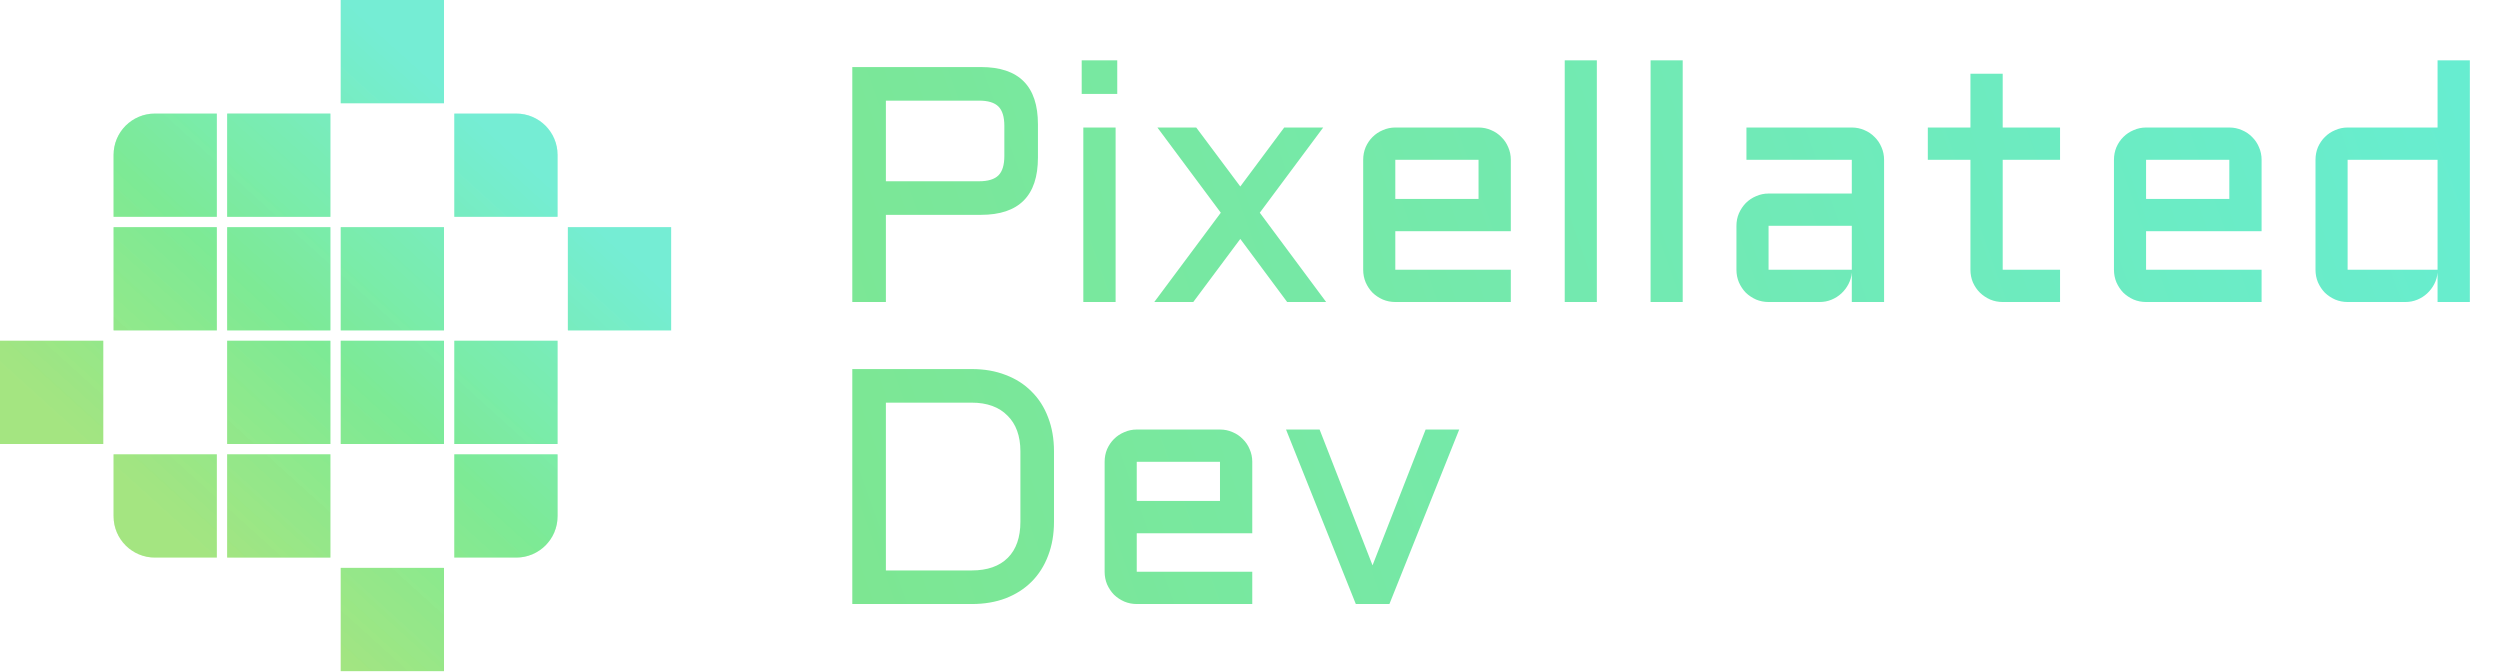
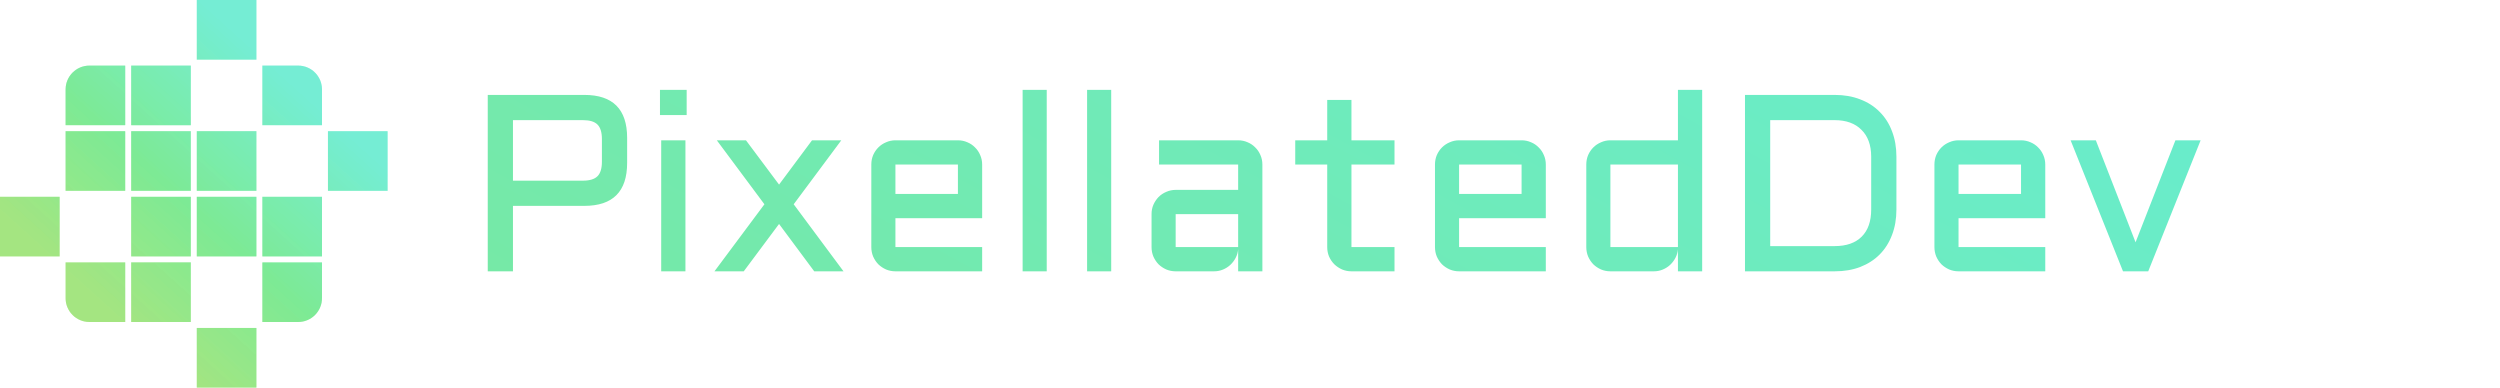
- <svg xmlns="http://www.w3.org/2000/svg" width="149" height="40" viewBox="0 0 149 40" fill="none">
-   <path d="M50.797 18V3.996H58.463C60.728 3.996 61.861 5.132 61.861 7.404V9.396C61.861 11.669 60.728 12.805 58.463 12.805H52.799V18H50.797ZM52.799 10.803H58.355C58.889 10.803 59.273 10.685 59.508 10.451C59.742 10.217 59.859 9.833 59.859 9.299V7.502C59.859 6.968 59.742 6.584 59.508 6.35C59.273 6.115 58.889 5.998 58.355 5.998H52.799V10.803ZM66.49 7.6V18H64.566V7.6H66.49ZM64.469 3.596H66.588V5.598H64.469V3.596ZM78.863 7.6L75.084 12.678L79.039 18H76.715L73.922 14.24L71.119 18H68.795L72.76 12.678L68.981 7.6H71.295L73.922 11.115L76.539 7.6H78.863ZM90.045 13.781H83.16V16.076H90.045V18H83.16C82.9 18 82.652 17.951 82.418 17.854C82.184 17.749 81.978 17.613 81.803 17.443C81.633 17.268 81.497 17.062 81.393 16.828C81.295 16.594 81.246 16.343 81.246 16.076V9.523C81.246 9.257 81.295 9.006 81.393 8.771C81.497 8.537 81.633 8.335 81.803 8.166C81.978 7.99 82.184 7.854 82.418 7.756C82.652 7.652 82.9 7.6 83.16 7.6H88.121C88.388 7.6 88.639 7.652 88.873 7.756C89.107 7.854 89.309 7.99 89.478 8.166C89.654 8.335 89.791 8.537 89.889 8.771C89.993 9.006 90.045 9.257 90.045 9.523V13.781ZM83.16 9.523V11.857H88.121V9.523H83.16ZM95.172 3.596V18H93.258V3.596H95.172ZM100.289 3.596V18H98.375V3.596H100.289ZM103.492 13.459C103.492 13.192 103.541 12.945 103.639 12.717C103.743 12.482 103.88 12.277 104.049 12.102C104.225 11.926 104.43 11.789 104.664 11.691C104.898 11.587 105.146 11.535 105.406 11.535H110.367V9.523H104.088V7.6H110.367C110.634 7.6 110.885 7.652 111.119 7.756C111.354 7.854 111.555 7.99 111.725 8.166C111.9 8.335 112.037 8.537 112.135 8.771C112.239 9.006 112.291 9.257 112.291 9.523V18H110.367V16.242C110.348 16.483 110.283 16.711 110.172 16.926C110.061 17.141 109.918 17.329 109.742 17.492C109.573 17.648 109.378 17.772 109.156 17.863C108.935 17.954 108.701 18 108.453 18H105.406C105.146 18 104.898 17.951 104.664 17.854C104.43 17.749 104.225 17.613 104.049 17.443C103.88 17.268 103.743 17.062 103.639 16.828C103.541 16.594 103.492 16.343 103.492 16.076V13.459ZM105.406 16.076H110.367V13.459H105.406V16.076ZM114.898 7.6H117.438V4.396H119.361V7.6H122.779V9.523H119.361V16.076H122.779V18H119.361C119.101 18 118.854 17.951 118.619 17.854C118.385 17.749 118.18 17.613 118.004 17.443C117.828 17.268 117.688 17.062 117.584 16.828C117.486 16.594 117.438 16.343 117.438 16.076V9.523H114.898V7.6ZM134.791 13.781H127.906V16.076H134.791V18H127.906C127.646 18 127.398 17.951 127.164 17.854C126.93 17.749 126.725 17.613 126.549 17.443C126.38 17.268 126.243 17.062 126.139 16.828C126.041 16.594 125.992 16.343 125.992 16.076V9.523C125.992 9.257 126.041 9.006 126.139 8.771C126.243 8.537 126.38 8.335 126.549 8.166C126.725 7.99 126.93 7.854 127.164 7.756C127.398 7.652 127.646 7.6 127.906 7.6H132.867C133.134 7.6 133.385 7.652 133.619 7.756C133.854 7.854 134.055 7.99 134.225 8.166C134.4 8.335 134.537 8.537 134.635 8.771C134.739 9.006 134.791 9.257 134.791 9.523V13.781ZM127.906 9.523V11.857H132.867V9.523H127.906ZM138.004 9.523C138.004 9.257 138.053 9.006 138.15 8.771C138.255 8.537 138.391 8.335 138.561 8.166C138.736 7.99 138.941 7.854 139.176 7.756C139.41 7.652 139.658 7.6 139.918 7.6H145.279V3.596H147.203V18H145.279V16.242C145.26 16.483 145.195 16.711 145.084 16.926C144.973 17.141 144.83 17.329 144.654 17.492C144.485 17.648 144.29 17.772 144.068 17.863C143.847 17.954 143.613 18 143.365 18H139.918C139.658 18 139.41 17.951 139.176 17.854C138.941 17.749 138.736 17.613 138.561 17.443C138.391 17.268 138.255 17.062 138.15 16.828C138.053 16.594 138.004 16.343 138.004 16.076V9.523ZM139.918 16.076H145.279V9.523H139.918V16.076ZM57.916 33.998C58.847 33.998 59.563 33.747 60.065 33.246C60.566 32.745 60.816 32.029 60.816 31.098V26.898C60.816 26.443 60.751 26.036 60.621 25.678C60.491 25.32 60.299 25.017 60.045 24.77C59.797 24.516 59.495 24.324 59.137 24.193C58.779 24.063 58.372 23.998 57.916 23.998H52.799V33.998H57.916ZM50.797 36V21.996H57.916C58.665 21.996 59.339 22.113 59.938 22.348C60.543 22.576 61.057 22.904 61.48 23.334C61.91 23.757 62.239 24.271 62.467 24.877C62.701 25.482 62.818 26.156 62.818 26.898V31.098C62.818 31.84 62.701 32.514 62.467 33.119C62.239 33.725 61.91 34.242 61.48 34.672C61.057 35.095 60.543 35.424 59.938 35.658C59.339 35.886 58.665 36 57.916 36H50.797ZM74.635 31.781H67.75V34.076H74.635V36H67.75C67.49 36 67.242 35.951 67.008 35.853C66.773 35.749 66.568 35.613 66.393 35.443C66.223 35.268 66.087 35.062 65.982 34.828C65.885 34.594 65.836 34.343 65.836 34.076V27.523C65.836 27.256 65.885 27.006 65.982 26.771C66.087 26.537 66.223 26.335 66.393 26.166C66.568 25.99 66.773 25.854 67.008 25.756C67.242 25.652 67.49 25.6 67.75 25.6H72.711C72.978 25.6 73.228 25.652 73.463 25.756C73.697 25.854 73.899 25.99 74.068 26.166C74.244 26.335 74.381 26.537 74.478 26.771C74.583 27.006 74.635 27.256 74.635 27.523V31.781ZM67.75 27.523V29.857H72.711V27.523H67.75ZM80.807 36L76.647 25.6H78.648L81.803 33.695L84.967 25.6H86.969L82.809 36H80.807Z" fill="url(#paint0_linear_7_84)" />
+ <svg xmlns="http://www.w3.org/2000/svg" width="258" height="40" viewBox="0 0 258 40" fill="none">
+   <path d="M50.336 28V9.795H60.302C63.247 9.795 64.72 11.272 64.72 14.226V16.815C64.72 19.769 63.247 21.246 60.302 21.246H52.938V28H50.336ZM52.938 18.644H60.162C60.856 18.644 61.355 18.491 61.66 18.186C61.965 17.882 62.117 17.383 62.117 16.689V14.352C62.117 13.659 61.965 13.159 61.66 12.854C61.355 12.55 60.856 12.398 60.162 12.398H52.938V18.644ZM70.737 14.479V28H68.236V14.479H70.737ZM68.109 9.274H70.864V11.877H68.109V9.274ZM86.822 14.479L81.909 21.081L87.051 28H84.029L80.398 23.112L76.755 28H73.733L78.888 21.081L73.975 14.479H76.983L80.398 19.05L83.801 14.479H86.822ZM101.358 22.516H92.408V25.499H101.358V28H92.408C92.07 28 91.748 27.936 91.443 27.81C91.139 27.674 90.872 27.496 90.644 27.276C90.424 27.048 90.246 26.781 90.11 26.477C89.983 26.172 89.92 25.846 89.92 25.499V16.98C89.92 16.634 89.983 16.308 90.11 16.003C90.246 15.698 90.424 15.436 90.644 15.216C90.872 14.987 91.139 14.81 91.443 14.683C91.748 14.547 92.07 14.479 92.408 14.479H98.857C99.204 14.479 99.53 14.547 99.835 14.683C100.14 14.81 100.402 14.987 100.622 15.216C100.851 15.436 101.028 15.698 101.155 16.003C101.291 16.308 101.358 16.634 101.358 16.98V22.516ZM92.408 16.98V20.015H98.857V16.98H92.408ZM108.023 9.274V28H105.535V9.274H108.023ZM114.676 9.274V28H112.188V9.274H114.676ZM118.84 22.097C118.84 21.75 118.903 21.428 119.03 21.132C119.166 20.827 119.343 20.561 119.563 20.332C119.792 20.104 120.059 19.926 120.363 19.799C120.668 19.663 120.99 19.596 121.328 19.596H127.777V16.98H119.614V14.479H127.777C128.124 14.479 128.45 14.547 128.755 14.683C129.06 14.81 129.322 14.987 129.542 15.216C129.771 15.436 129.948 15.698 130.075 16.003C130.211 16.308 130.278 16.634 130.278 16.98V28H127.777V25.715C127.752 26.028 127.667 26.324 127.523 26.604C127.38 26.883 127.193 27.128 126.965 27.34C126.745 27.543 126.491 27.704 126.203 27.822C125.915 27.941 125.611 28 125.289 28H121.328C120.99 28 120.668 27.936 120.363 27.81C120.059 27.674 119.792 27.496 119.563 27.276C119.343 27.048 119.166 26.781 119.03 26.477C118.903 26.172 118.84 25.846 118.84 25.499V22.097ZM121.328 25.499H127.777V22.097H121.328V25.499ZM133.668 14.479H136.969V10.315H139.47V14.479H143.913V16.98H139.47V25.499H143.913V28H139.47C139.131 28 138.81 27.936 138.505 27.81C138.2 27.674 137.934 27.496 137.705 27.276C137.477 27.048 137.295 26.781 137.159 26.477C137.032 26.172 136.969 25.846 136.969 25.499V16.98H133.668V14.479ZM159.528 22.516H150.578V25.499H159.528V28H150.578C150.24 28 149.918 27.936 149.613 27.81C149.309 27.674 149.042 27.496 148.813 27.276C148.593 27.048 148.416 26.781 148.28 26.477C148.153 26.172 148.09 25.846 148.09 25.499V16.98C148.09 16.634 148.153 16.308 148.28 16.003C148.416 15.698 148.593 15.436 148.813 15.216C149.042 14.987 149.309 14.81 149.613 14.683C149.918 14.547 150.24 14.479 150.578 14.479H157.027C157.374 14.479 157.7 14.547 158.005 14.683C158.31 14.81 158.572 14.987 158.792 15.216C159.021 15.436 159.198 15.698 159.325 16.003C159.461 16.308 159.528 16.634 159.528 16.98V22.516ZM150.578 16.98V20.015H157.027V16.98H150.578ZM163.705 16.98C163.705 16.634 163.769 16.308 163.896 16.003C164.031 15.698 164.209 15.436 164.429 15.216C164.657 14.987 164.924 14.81 165.229 14.683C165.533 14.547 165.855 14.479 166.193 14.479H173.163V9.274H175.664V28H173.163V25.715C173.138 26.028 173.053 26.324 172.909 26.604C172.765 26.883 172.579 27.128 172.351 27.34C172.131 27.543 171.877 27.704 171.589 27.822C171.301 27.941 170.996 28 170.675 28H166.193C165.855 28 165.533 27.936 165.229 27.81C164.924 27.674 164.657 27.496 164.429 27.276C164.209 27.048 164.031 26.781 163.896 26.477C163.769 26.172 163.705 25.846 163.705 25.499V16.98ZM166.193 25.499H173.163V16.98H166.193V25.499ZM189.337 25.398C190.547 25.398 191.478 25.072 192.13 24.42C192.782 23.768 193.107 22.837 193.107 21.627V16.168C193.107 15.575 193.023 15.046 192.854 14.581C192.684 14.116 192.435 13.722 192.104 13.4C191.783 13.07 191.389 12.821 190.924 12.651C190.458 12.482 189.929 12.398 189.337 12.398H182.685V25.398H189.337ZM180.082 28V9.795H189.337C190.31 9.795 191.186 9.947 191.965 10.252C192.752 10.548 193.421 10.976 193.971 11.534C194.529 12.084 194.957 12.753 195.253 13.54C195.558 14.327 195.71 15.203 195.71 16.168V21.627C195.71 22.592 195.558 23.468 195.253 24.255C194.957 25.042 194.529 25.715 193.971 26.273C193.421 26.824 192.752 27.251 191.965 27.556C191.186 27.852 190.31 28 189.337 28H180.082ZM211.071 22.516H202.121V25.499H211.071V28H202.121C201.783 28 201.461 27.936 201.156 27.81C200.852 27.674 200.585 27.496 200.356 27.276C200.136 27.048 199.959 26.781 199.823 26.477C199.696 26.172 199.633 25.846 199.633 25.499V16.98C199.633 16.634 199.696 16.308 199.823 16.003C199.959 15.698 200.136 15.436 200.356 15.216C200.585 14.987 200.852 14.81 201.156 14.683C201.461 14.547 201.783 14.479 202.121 14.479H208.57C208.917 14.479 209.243 14.547 209.548 14.683C209.853 14.81 210.115 14.987 210.335 15.216C210.563 15.436 210.741 15.698 210.868 16.003C211.004 16.308 211.071 16.634 211.071 16.98V22.516ZM202.121 16.98V20.015H208.57V16.98H202.121ZM219.095 28L213.687 14.479H216.289L220.39 25.004L224.503 14.479H227.105L221.697 28H219.095Z" fill="url(#paint0_linear_7_84)" />
  <g opacity="0.4">
    <path d="M6.769 9.231C6.769 7.871 7.871 6.769 9.231 6.769H12.923V12.923H6.769V9.231Z" fill="url(#paint1_linear_7_84)" />
    <path d="M6.769 13.539H12.923V19.692H6.769V13.539Z" fill="url(#paint2_linear_7_84)" />
    <path d="M0 20.308H6.154V26.462H0V20.308Z" fill="url(#paint3_linear_7_84)" />
    <path d="M6.769 27.077H12.923V33.231H9.231C7.871 33.231 6.769 32.129 6.769 30.769V27.077Z" fill="url(#paint4_linear_7_84)" />
    <path d="M13.539 6.769H19.692V12.923H13.539V6.769Z" fill="url(#paint5_linear_7_84)" />
    <path d="M13.539 13.539H19.692V19.692H13.539V13.539Z" fill="url(#paint6_linear_7_84)" />
    <path d="M13.539 20.308H19.692V26.462H13.539V20.308Z" fill="url(#paint7_linear_7_84)" />
    <path d="M13.539 27.077H19.692V33.231H13.539V27.077Z" fill="url(#paint8_linear_7_84)" />
    <path d="M20.308 0H26.462V6.154H20.308V0Z" fill="url(#paint9_linear_7_84)" />
    <path d="M20.308 13.539H26.462V19.692H20.308V13.539Z" fill="url(#paint10_linear_7_84)" />
    <path d="M20.308 20.308H26.462V26.462H20.308V20.308Z" fill="url(#paint11_linear_7_84)" />
    <path d="M20.308 33.846H26.462V40H20.308V33.846Z" fill="url(#paint12_linear_7_84)" />
    <path d="M27.077 6.769H30.769C32.129 6.769 33.231 7.871 33.231 9.231V12.923H27.077V6.769Z" fill="url(#paint13_linear_7_84)" />
    <path d="M33.846 13.539H40V19.692H33.846V13.539Z" fill="url(#paint14_linear_7_84)" />
    <path d="M27.077 20.308H33.231V26.462H27.077V20.308Z" fill="url(#paint15_linear_7_84)" />
    <path d="M27.077 27.077H33.231V30.769C33.231 32.129 32.129 33.231 30.769 33.231H27.077V27.077Z" fill="url(#paint16_linear_7_84)" />
  </g>
  <g opacity="0.4">
    <path d="M6.769 9.231C6.769 7.871 7.871 6.769 9.231 6.769H12.923V12.923H6.769V9.231Z" fill="url(#paint17_linear_7_84)" />
    <path d="M6.769 13.539H12.923V19.692H6.769V13.539Z" fill="url(#paint18_linear_7_84)" />
    <path d="M0 20.308H6.154V26.462H0V20.308Z" fill="url(#paint19_linear_7_84)" />
    <path d="M6.769 27.077H12.923V33.231H9.231C7.871 33.231 6.769 32.129 6.769 30.769V27.077Z" fill="url(#paint20_linear_7_84)" />
    <path d="M13.539 6.769H19.692V12.923H13.539V6.769Z" fill="url(#paint21_linear_7_84)" />
    <path d="M13.539 13.539H19.692V19.692H13.539V13.539Z" fill="url(#paint22_linear_7_84)" />
    <path d="M13.539 20.308H19.692V26.462H13.539V20.308Z" fill="url(#paint23_linear_7_84)" />
    <path d="M13.539 27.077H19.692V33.231H13.539V27.077Z" fill="url(#paint24_linear_7_84)" />
    <path d="M20.308 0H26.462V6.154H20.308V0Z" fill="url(#paint25_linear_7_84)" />
    <path d="M20.308 13.539H26.462V19.692H20.308V13.539Z" fill="url(#paint26_linear_7_84)" />
    <path d="M20.308 20.308H26.462V26.462H20.308V20.308Z" fill="url(#paint27_linear_7_84)" />
    <path d="M20.308 33.846H26.462V40H20.308V33.846Z" fill="url(#paint28_linear_7_84)" />
    <path d="M27.077 6.769H30.769C32.129 6.769 33.231 7.871 33.231 9.231V12.923H27.077V6.769Z" fill="url(#paint29_linear_7_84)" />
    <path d="M33.846 13.539H40V19.692H33.846V13.539Z" fill="url(#paint30_linear_7_84)" />
    <path d="M27.077 20.308H33.231V26.462H27.077V20.308Z" fill="url(#paint31_linear_7_84)" />
    <path d="M27.077 27.077H33.231V30.769C33.231 32.129 32.129 33.231 30.769 33.231H27.077V27.077Z" fill="url(#paint32_linear_7_84)" />
  </g>
  <defs>
-     <linearGradient id="paint0_linear_7_84" x1="49" y1="44.05" x2="147.759" y2="8.64" gradientUnits="userSpaceOnUse">
+     <linearGradient id="paint0_linear_7_84" x1="-15.453" y1="62.139" x2="67.191" y2="-88.446" gradientUnits="userSpaceOnUse">
      <stop stop-color="#7EE68F" />
      <stop offset="1" stop-color="#67EDD0" />
    </linearGradient>
    <linearGradient id="paint1_linear_7_84" x1="10" y1="31" x2="30.231" y2="8.615" gradientUnits="userSpaceOnUse">
      <stop stop-color="#71D73A" />
      <stop offset="0.453" stop-color="#34DE59" />
      <stop offset="1" stop-color="#27E4BC" />
    </linearGradient>
    <linearGradient id="paint2_linear_7_84" x1="10" y1="31" x2="30.231" y2="8.615" gradientUnits="userSpaceOnUse">
      <stop stop-color="#71D73A" />
      <stop offset="0.453" stop-color="#34DE59" />
      <stop offset="1" stop-color="#27E4BC" />
    </linearGradient>
    <linearGradient id="paint3_linear_7_84" x1="10" y1="31" x2="30.231" y2="8.615" gradientUnits="userSpaceOnUse">
      <stop stop-color="#71D73A" />
      <stop offset="0.453" stop-color="#34DE59" />
      <stop offset="1" stop-color="#27E4BC" />
    </linearGradient>
    <linearGradient id="paint4_linear_7_84" x1="10" y1="31" x2="30.231" y2="8.615" gradientUnits="userSpaceOnUse">
      <stop stop-color="#71D73A" />
      <stop offset="0.453" stop-color="#34DE59" />
      <stop offset="1" stop-color="#27E4BC" />
    </linearGradient>
    <linearGradient id="paint5_linear_7_84" x1="10" y1="31" x2="30.231" y2="8.615" gradientUnits="userSpaceOnUse">
      <stop stop-color="#71D73A" />
      <stop offset="0.453" stop-color="#34DE59" />
      <stop offset="1" stop-color="#27E4BC" />
    </linearGradient>
    <linearGradient id="paint6_linear_7_84" x1="10" y1="31" x2="30.231" y2="8.615" gradientUnits="userSpaceOnUse">
      <stop stop-color="#71D73A" />
      <stop offset="0.453" stop-color="#34DE59" />
      <stop offset="1" stop-color="#27E4BC" />
    </linearGradient>
    <linearGradient id="paint7_linear_7_84" x1="10" y1="31" x2="30.231" y2="8.615" gradientUnits="userSpaceOnUse">
      <stop stop-color="#71D73A" />
      <stop offset="0.453" stop-color="#34DE59" />
      <stop offset="1" stop-color="#27E4BC" />
    </linearGradient>
    <linearGradient id="paint8_linear_7_84" x1="10" y1="31" x2="30.231" y2="8.615" gradientUnits="userSpaceOnUse">
      <stop stop-color="#71D73A" />
      <stop offset="0.453" stop-color="#34DE59" />
      <stop offset="1" stop-color="#27E4BC" />
    </linearGradient>
    <linearGradient id="paint9_linear_7_84" x1="10" y1="31" x2="30.231" y2="8.615" gradientUnits="userSpaceOnUse">
      <stop stop-color="#71D73A" />
      <stop offset="0.453" stop-color="#34DE59" />
      <stop offset="1" stop-color="#27E4BC" />
    </linearGradient>
    <linearGradient id="paint10_linear_7_84" x1="10" y1="31" x2="30.231" y2="8.615" gradientUnits="userSpaceOnUse">
      <stop stop-color="#71D73A" />
      <stop offset="0.453" stop-color="#34DE59" />
      <stop offset="1" stop-color="#27E4BC" />
    </linearGradient>
    <linearGradient id="paint11_linear_7_84" x1="10" y1="31" x2="30.231" y2="8.615" gradientUnits="userSpaceOnUse">
      <stop stop-color="#71D73A" />
      <stop offset="0.453" stop-color="#34DE59" />
      <stop offset="1" stop-color="#27E4BC" />
    </linearGradient>
    <linearGradient id="paint12_linear_7_84" x1="10" y1="31" x2="30.231" y2="8.615" gradientUnits="userSpaceOnUse">
      <stop stop-color="#71D73A" />
      <stop offset="0.453" stop-color="#34DE59" />
      <stop offset="1" stop-color="#27E4BC" />
    </linearGradient>
    <linearGradient id="paint13_linear_7_84" x1="10" y1="31" x2="30.231" y2="8.615" gradientUnits="userSpaceOnUse">
      <stop stop-color="#71D73A" />
      <stop offset="0.453" stop-color="#34DE59" />
      <stop offset="1" stop-color="#27E4BC" />
    </linearGradient>
    <linearGradient id="paint14_linear_7_84" x1="10" y1="31" x2="30.231" y2="8.615" gradientUnits="userSpaceOnUse">
      <stop stop-color="#71D73A" />
      <stop offset="0.453" stop-color="#34DE59" />
      <stop offset="1" stop-color="#27E4BC" />
    </linearGradient>
    <linearGradient id="paint15_linear_7_84" x1="10" y1="31" x2="30.231" y2="8.615" gradientUnits="userSpaceOnUse">
      <stop stop-color="#71D73A" />
      <stop offset="0.453" stop-color="#34DE59" />
      <stop offset="1" stop-color="#27E4BC" />
    </linearGradient>
    <linearGradient id="paint16_linear_7_84" x1="10" y1="31" x2="30.231" y2="8.615" gradientUnits="userSpaceOnUse">
      <stop stop-color="#71D73A" />
      <stop offset="0.453" stop-color="#34DE59" />
      <stop offset="1" stop-color="#27E4BC" />
    </linearGradient>
    <linearGradient id="paint17_linear_7_84" x1="10" y1="31" x2="30.231" y2="8.615" gradientUnits="userSpaceOnUse">
      <stop stop-color="#71D73A" />
      <stop offset="0.453" stop-color="#34DE59" />
      <stop offset="1" stop-color="#27E4BC" />
    </linearGradient>
    <linearGradient id="paint18_linear_7_84" x1="10" y1="31" x2="30.231" y2="8.615" gradientUnits="userSpaceOnUse">
      <stop stop-color="#71D73A" />
      <stop offset="0.453" stop-color="#34DE59" />
      <stop offset="1" stop-color="#27E4BC" />
    </linearGradient>
    <linearGradient id="paint19_linear_7_84" x1="10" y1="31" x2="30.231" y2="8.615" gradientUnits="userSpaceOnUse">
      <stop stop-color="#71D73A" />
      <stop offset="0.453" stop-color="#34DE59" />
      <stop offset="1" stop-color="#27E4BC" />
    </linearGradient>
    <linearGradient id="paint20_linear_7_84" x1="10" y1="31" x2="30.231" y2="8.615" gradientUnits="userSpaceOnUse">
      <stop stop-color="#71D73A" />
      <stop offset="0.453" stop-color="#34DE59" />
      <stop offset="1" stop-color="#27E4BC" />
    </linearGradient>
    <linearGradient id="paint21_linear_7_84" x1="10" y1="31" x2="30.231" y2="8.615" gradientUnits="userSpaceOnUse">
      <stop stop-color="#71D73A" />
      <stop offset="0.453" stop-color="#34DE59" />
      <stop offset="1" stop-color="#27E4BC" />
    </linearGradient>
    <linearGradient id="paint22_linear_7_84" x1="10" y1="31" x2="30.231" y2="8.615" gradientUnits="userSpaceOnUse">
      <stop stop-color="#71D73A" />
      <stop offset="0.453" stop-color="#34DE59" />
      <stop offset="1" stop-color="#27E4BC" />
    </linearGradient>
    <linearGradient id="paint23_linear_7_84" x1="10" y1="31" x2="30.231" y2="8.615" gradientUnits="userSpaceOnUse">
      <stop stop-color="#71D73A" />
      <stop offset="0.453" stop-color="#34DE59" />
      <stop offset="1" stop-color="#27E4BC" />
    </linearGradient>
    <linearGradient id="paint24_linear_7_84" x1="10" y1="31" x2="30.231" y2="8.615" gradientUnits="userSpaceOnUse">
      <stop stop-color="#71D73A" />
      <stop offset="0.453" stop-color="#34DE59" />
      <stop offset="1" stop-color="#27E4BC" />
    </linearGradient>
    <linearGradient id="paint25_linear_7_84" x1="10" y1="31" x2="30.231" y2="8.615" gradientUnits="userSpaceOnUse">
      <stop stop-color="#71D73A" />
      <stop offset="0.453" stop-color="#34DE59" />
      <stop offset="1" stop-color="#27E4BC" />
    </linearGradient>
    <linearGradient id="paint26_linear_7_84" x1="10" y1="31" x2="30.231" y2="8.615" gradientUnits="userSpaceOnUse">
      <stop stop-color="#71D73A" />
      <stop offset="0.453" stop-color="#34DE59" />
      <stop offset="1" stop-color="#27E4BC" />
    </linearGradient>
    <linearGradient id="paint27_linear_7_84" x1="10" y1="31" x2="30.231" y2="8.615" gradientUnits="userSpaceOnUse">
      <stop stop-color="#71D73A" />
      <stop offset="0.453" stop-color="#34DE59" />
      <stop offset="1" stop-color="#27E4BC" />
    </linearGradient>
    <linearGradient id="paint28_linear_7_84" x1="10" y1="31" x2="30.231" y2="8.615" gradientUnits="userSpaceOnUse">
      <stop stop-color="#71D73A" />
      <stop offset="0.453" stop-color="#34DE59" />
      <stop offset="1" stop-color="#27E4BC" />
    </linearGradient>
    <linearGradient id="paint29_linear_7_84" x1="10" y1="31" x2="30.231" y2="8.615" gradientUnits="userSpaceOnUse">
      <stop stop-color="#71D73A" />
      <stop offset="0.453" stop-color="#34DE59" />
      <stop offset="1" stop-color="#27E4BC" />
    </linearGradient>
    <linearGradient id="paint30_linear_7_84" x1="10" y1="31" x2="30.231" y2="8.615" gradientUnits="userSpaceOnUse">
      <stop stop-color="#71D73A" />
      <stop offset="0.453" stop-color="#34DE59" />
      <stop offset="1" stop-color="#27E4BC" />
    </linearGradient>
    <linearGradient id="paint31_linear_7_84" x1="10" y1="31" x2="30.231" y2="8.615" gradientUnits="userSpaceOnUse">
      <stop stop-color="#71D73A" />
      <stop offset="0.453" stop-color="#34DE59" />
      <stop offset="1" stop-color="#27E4BC" />
    </linearGradient>
    <linearGradient id="paint32_linear_7_84" x1="10" y1="31" x2="30.231" y2="8.615" gradientUnits="userSpaceOnUse">
      <stop stop-color="#71D73A" />
      <stop offset="0.453" stop-color="#34DE59" />
      <stop offset="1" stop-color="#27E4BC" />
    </linearGradient>
  </defs>
</svg>
